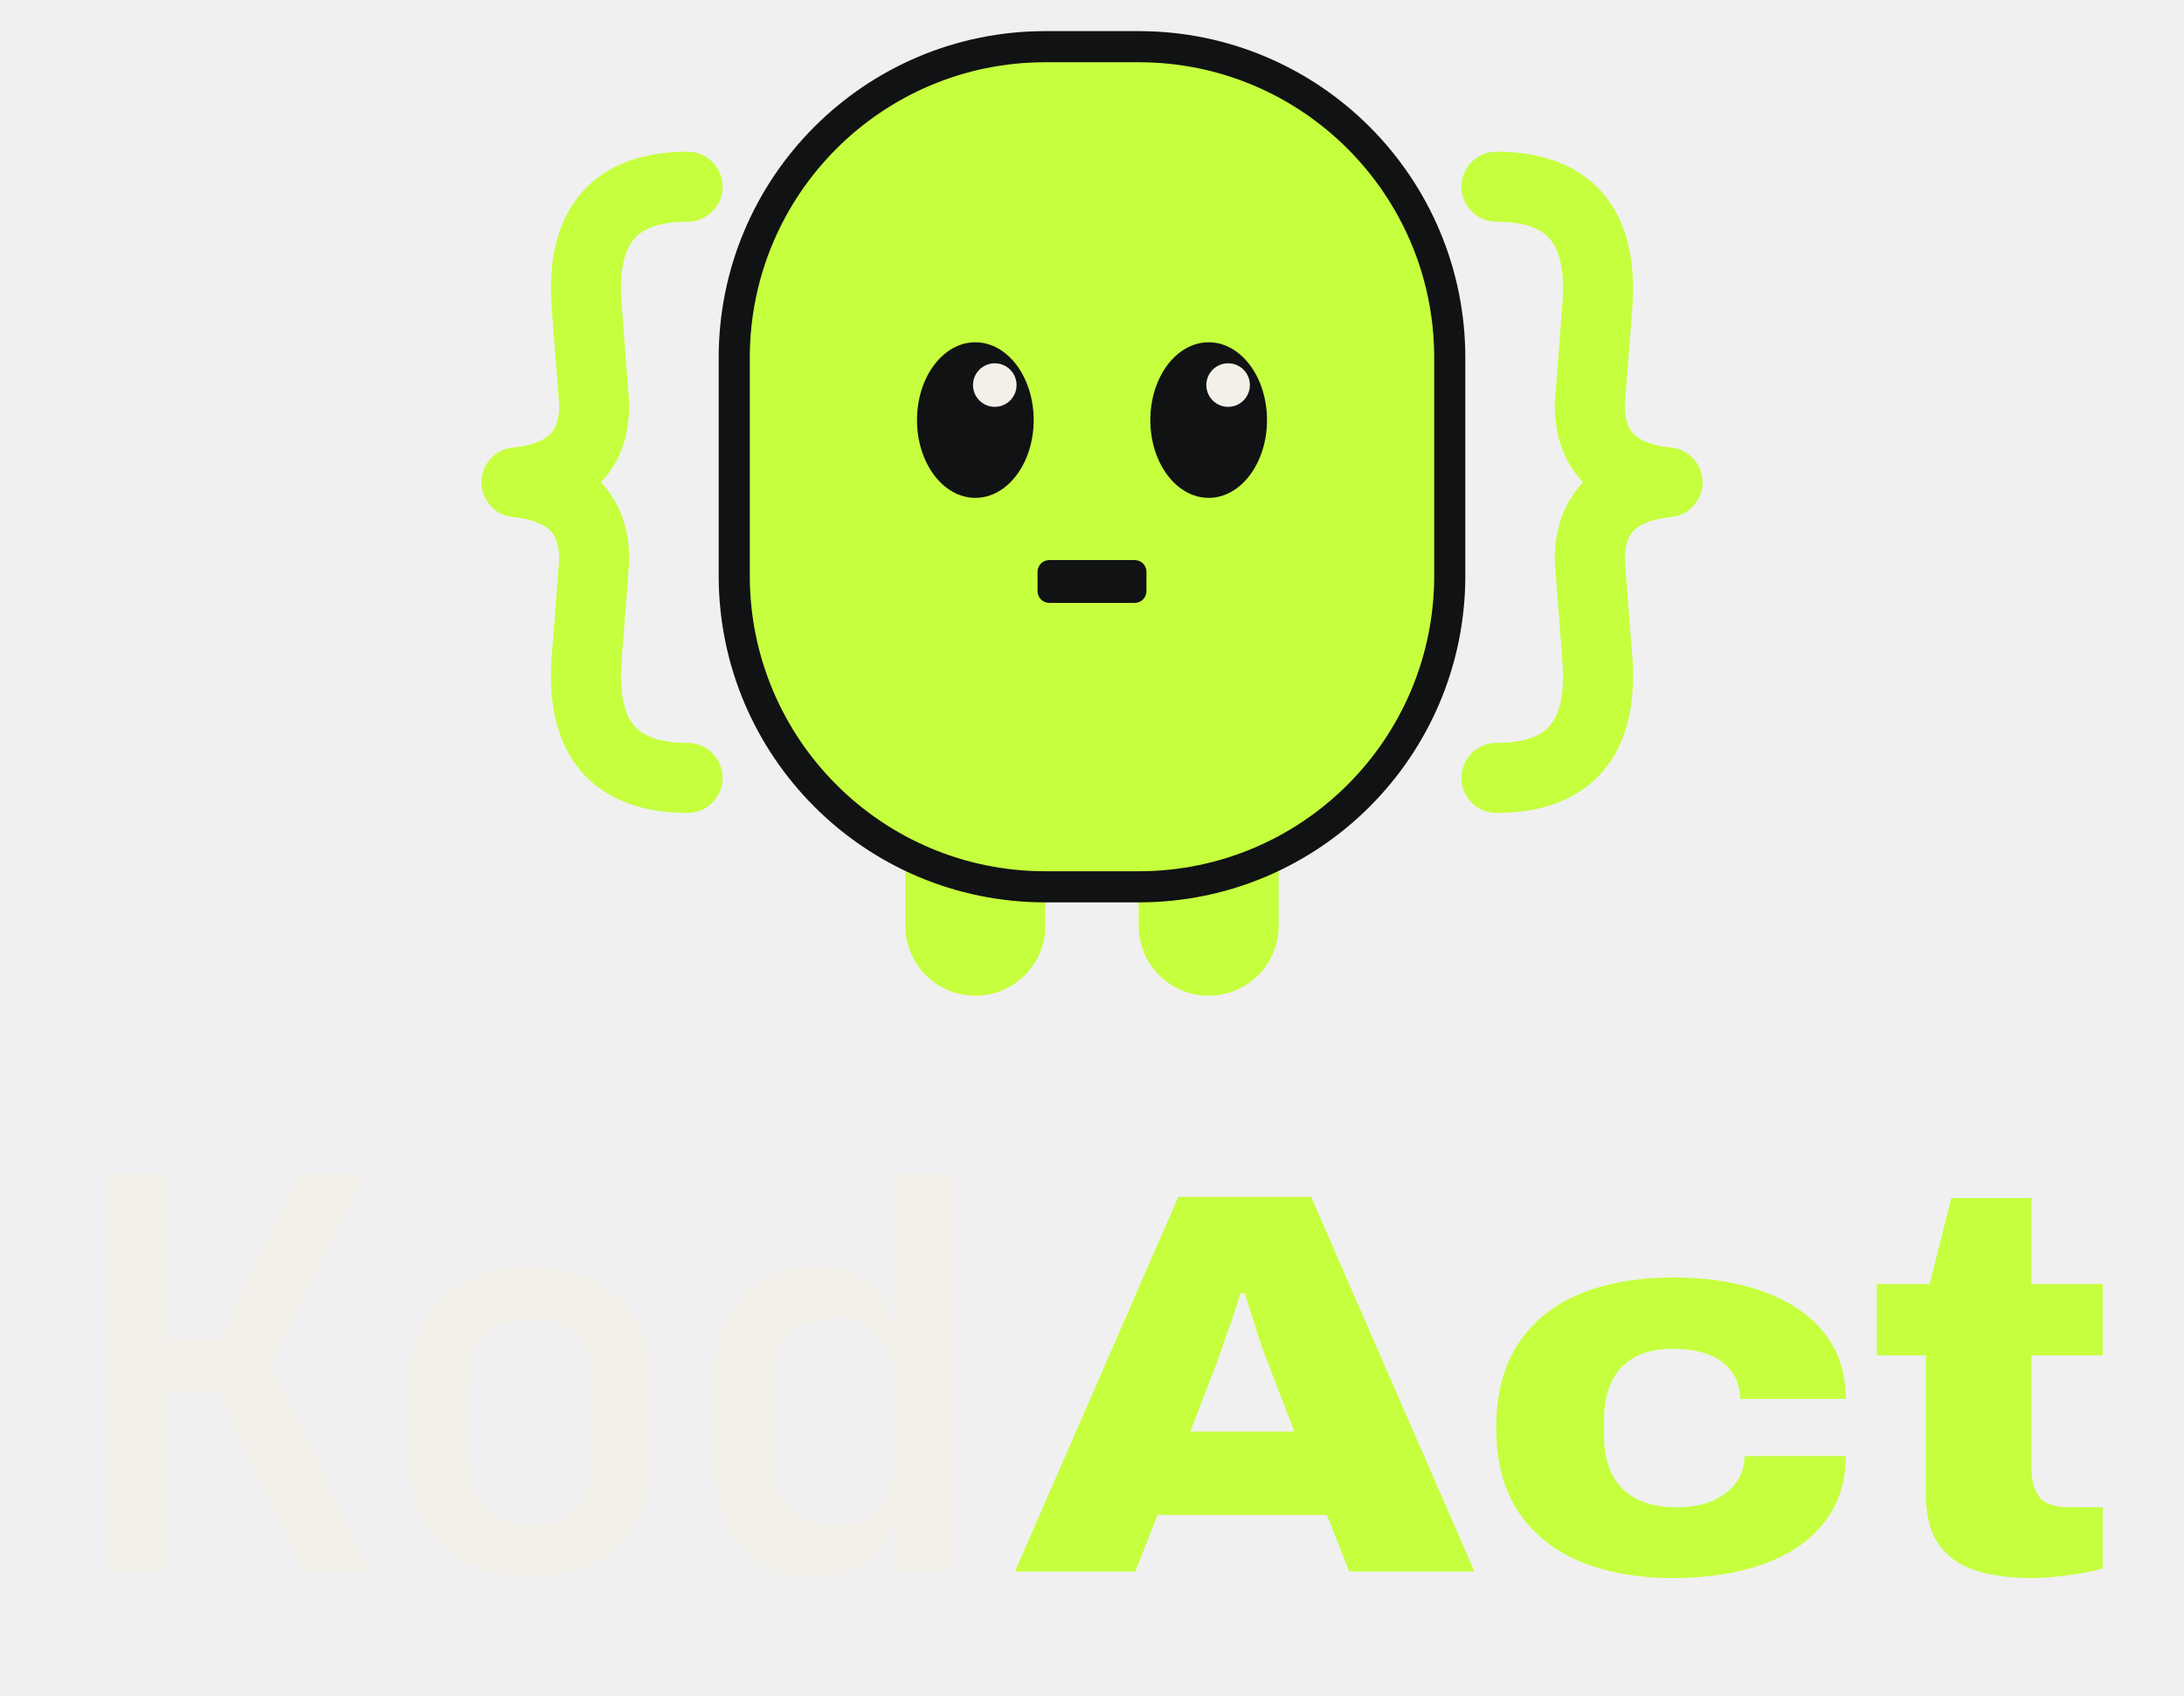
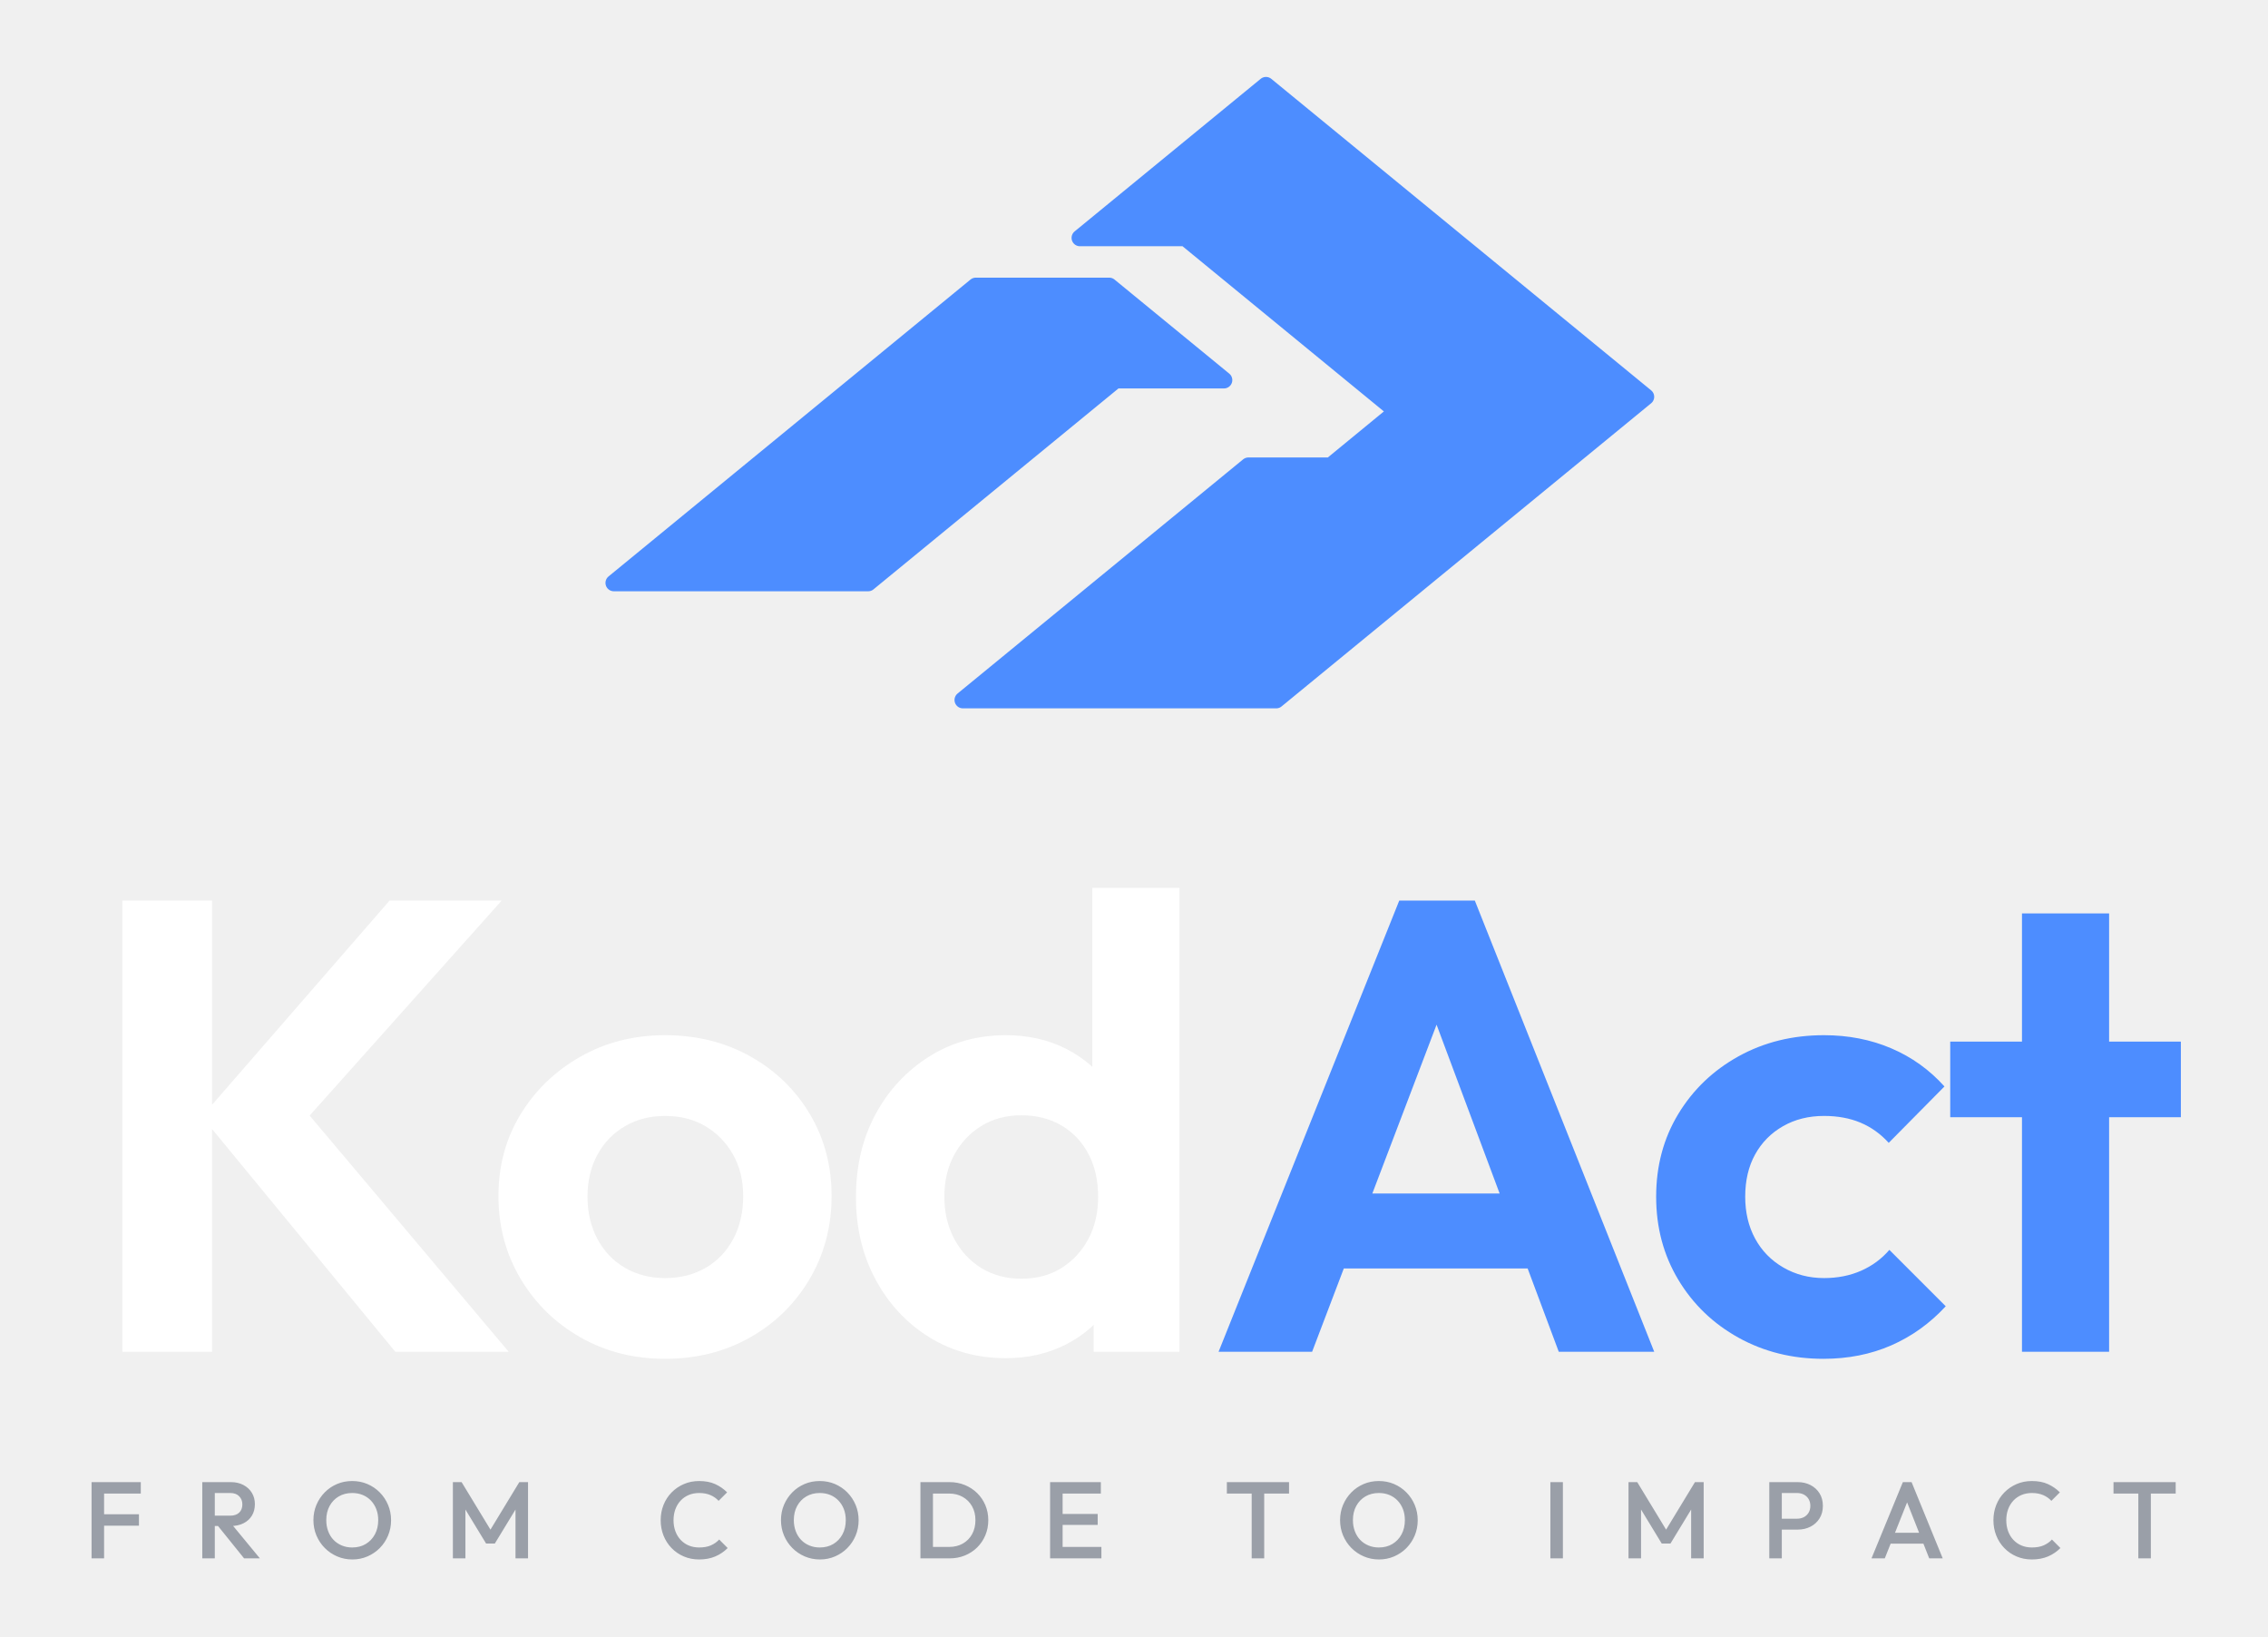
- <svg xmlns="http://www.w3.org/2000/svg" viewBox="-40.405 36 280.81 218.02" role="img" aria-label="KodAct">
-   <rect fill="#c6ff3d" x="76" y="138" width="18" height="26" rx="9" />
-   <rect fill="#c6ff3d" x="106" y="138" width="18" height="26" rx="9" />
-   <rect fill="#c6ff3d" stroke="#101214" stroke-width="4" x="54" y="42" width="92" height="108" rx="40" />
-   <ellipse fill="#101214" cx="85" cy="90" rx="7.5" ry="10" />
-   <ellipse fill="#101214" cx="115" cy="90" rx="7.5" ry="10" />
-   <circle fill="#f2f0e9" cx="87.5" cy="85.5" r="2.8" />
-   <circle fill="#f2f0e9" cx="117.5" cy="85.5" r="2.8" />
-   <rect fill="#101214" x="93" y="108" width="14" height="5.5" rx="1.5" />
-   <path fill="none" stroke="#c6ff3d" stroke-width="9" stroke-linecap="round" stroke-linejoin="round" d="M48 60Q34 60 35 75L36 88Q36 97 26 98Q36 99 36 108L35 121Q34 136 48 136M152 60Q166 60 165 75L164 88Q164 97 174 98Q164 99 164 108L165 121Q166 136 152 136" />
-   <path fill="#f2f0e9" d="M-26.525 238.02V186.92H-18.965V208.2H-12.175L-1.745 186.92H6.515L-5.525 211.42L7.075 238.02H-1.395L-12.315 214.99H-18.965V238.02Z M27.795 238.65Q23.035 238.65 19.535 236.83Q16.035 235.01 14.145 231.65Q12.255 228.29 12.255 223.74V213.8Q12.255 209.18 14.145 205.855Q16.035 202.53 19.535 200.71Q23.035 198.89 27.795 198.89Q32.555 198.89 36.055 200.71Q39.555 202.53 41.445 205.855Q43.335 209.18 43.335 213.8V223.74Q43.335 228.29 41.445 231.65Q39.555 235.01 36.055 236.83Q32.555 238.65 27.795 238.65ZM27.795 232.0Q31.645 232.0 33.745 229.865Q35.845 227.73 35.845 223.74V213.8Q35.845 209.74 33.745 207.64Q31.645 205.54 27.795 205.54Q24.015 205.54 21.88 207.64Q19.745 209.74 19.745 213.8V223.74Q19.745 227.73 21.88 229.865Q24.015 232.0 27.795 232.0Z M64.265 238.72Q58.455 238.72 54.955 234.8Q51.455 230.88 51.455 224.23V213.38Q51.455 206.66 54.955 202.74Q58.455 198.82 64.265 198.82Q69.025 198.82 71.825 201.445Q74.625 204.07 74.625 208.62L73.015 206.87H74.765L74.555 197.91V186.92H82.115V238.02H74.625V230.67H73.015L74.625 228.92Q74.625 233.47 71.825 236.095Q69.025 238.72 64.265 238.72ZM66.855 232.14Q70.425 232.14 72.49 229.935Q74.555 227.73 74.555 223.81V213.73Q74.555 209.81 72.49 207.605Q70.425 205.4 66.855 205.4Q63.145 205.4 61.045 207.535Q58.945 209.67 58.945 213.73V223.81Q58.945 227.87 61.045 230.005Q63.145 232.14 66.855 232.14Z" />
-   <path fill="#c6ff3d" d="M90.095 238.02 111.095 189.86H128.175L149.175 238.02H133.075L130.205 230.74H108.435L105.565 238.02ZM112.635 220.03H126.005L122.575 211.07Q122.295 210.44 121.91 209.32Q121.525 208.2 121.105 206.905Q120.685 205.61 120.3 204.35Q119.915 203.09 119.635 202.25H119.075Q118.725 203.51 118.165 205.12Q117.605 206.73 117.045 208.34Q116.485 209.95 116.065 211.14Z M174.795 238.86Q167.865 238.86 162.755 236.725Q157.645 234.59 154.81 230.32Q151.975 226.05 151.975 219.54Q151.975 213.03 154.81 208.725Q157.645 204.42 162.755 202.32Q167.865 200.22 174.795 200.22Q179.415 200.22 183.405 201.165Q187.395 202.11 190.44 204.035Q193.485 205.96 195.2 208.9Q196.915 211.84 196.915 215.83H183.335Q183.335 213.8 182.25 212.33Q181.165 210.86 179.275 210.125Q177.385 209.39 174.795 209.39Q171.645 209.39 169.685 210.51Q167.725 211.63 166.78 213.66Q165.835 215.69 165.835 218.42V220.66Q165.835 223.39 166.815 225.42Q167.795 227.45 169.86 228.605Q171.925 229.76 175.215 229.76Q177.875 229.76 179.8 228.92Q181.725 228.08 182.81 226.61Q183.895 225.14 183.895 223.18H196.915Q196.915 227.17 195.2 230.145Q193.485 233.12 190.475 235.045Q187.465 236.97 183.44 237.915Q179.415 238.86 174.795 238.86Z M220.925 238.86Q216.585 238.86 213.505 237.845Q210.425 236.83 208.815 234.45Q207.205 232.07 207.205 227.94V210.23H200.905V201.06H207.695L210.495 190.0H220.785V201.06H229.955V210.23H220.785V224.65Q220.785 227.1 221.8 228.43Q222.815 229.76 225.755 229.76H229.955V237.6Q228.975 237.95 227.295 238.23Q225.615 238.51 223.9 238.685Q222.185 238.86 220.925 238.86Z" />
+ <svg xmlns="http://www.w3.org/2000/svg" viewBox="-12 -12 354.00 255.35" role="img" aria-label="KodAct, from code to impact">
+   <path fill="#4d8dff" stroke="#4d8dff" stroke-width="2.61" stroke-linejoin="round" d="M83.81 78.96L140.31 32.63L161.13 32.63L179.04 47.31L162.11 47.31L123.51 78.96ZM185.60 1.31L244.89 49.92L187.20 97.23L138.29 97.23L182.86 60.69L195.72 60.69L206.06 52.20L173.04 25.12L156.56 25.12Z" />
+   <path fill="#ffffff" d="M49.7 198.937 19.5 162.237 48.8 128.537H66.3L33.6 165.137V158.837L67.4 198.937ZM7.1 198.937V128.537H21.1V198.937Z M91.8 200.037Q84.5 200.037 78.6 196.687Q72.7 193.337 69.25 187.537Q65.8 181.737 65.8 174.637Q65.8 167.537 69.25 161.887Q72.7 156.237 78.6 152.887Q84.5 149.537 91.8 149.537Q99.2 149.537 105.1 152.837Q111.0 156.137 114.4 161.837Q117.8 167.537 117.8 174.637Q117.8 181.737 114.4 187.537Q111.0 193.337 105.1 196.687Q99.2 200.037 91.8 200.037ZM91.8 187.437Q95.4 187.437 98.15 185.837Q100.9 184.237 102.45 181.337Q104.0 178.437 104.0 174.637Q104.0 170.937 102.4 168.137Q100.8 165.337 98.1 163.737Q95.4 162.137 91.8 162.137Q88.3 162.137 85.55 163.737Q82.8 165.337 81.25 168.187Q79.7 171.037 79.7 174.737Q79.7 178.437 81.25 181.337Q82.8 184.237 85.55 185.837Q88.3 187.437 91.8 187.437Z M145.0 199.937Q138.3 199.937 133.0 196.637Q127.7 193.337 124.65 187.637Q121.6 181.937 121.6 174.837Q121.6 167.537 124.65 161.887Q127.7 156.237 133.0 152.887Q138.3 149.537 145.0 149.537Q150.2 149.537 154.35 151.637Q158.5 153.737 161.05 157.387Q163.6 161.037 163.9 165.737V183.537Q163.6 188.137 161.1 191.887Q158.6 195.637 154.4 197.787Q150.2 199.937 145.0 199.937ZM147.4 187.537Q151.0 187.537 153.65 185.887Q156.3 184.237 157.85 181.387Q159.4 178.537 159.4 174.737Q159.4 170.937 157.9 168.087Q156.4 165.237 153.7 163.637Q151.0 162.037 147.4 162.037Q143.9 162.037 141.2 163.687Q138.5 165.337 136.95 168.187Q135.4 171.037 135.4 174.737Q135.4 178.437 136.95 181.337Q138.5 184.237 141.2 185.887Q143.9 187.537 147.4 187.537ZM172.1 198.937H158.7V185.937L160.8 174.137L158.5 162.437V126.537H172.1Z" />
+   <path fill="#4d8dff" d="M178.2 198.937 206.4 128.537H218.2L246.2 198.937H231.3L209.7 141.137H214.8L192.8 198.937ZM193.4 185.937V174.237H231.3V185.937Z M272.6 200.037Q265.3 200.037 259.35 196.737Q253.4 193.437 249.95 187.687Q246.5 181.937 246.5 174.737Q246.5 167.537 249.95 161.837Q253.4 156.137 259.35 152.837Q265.3 149.537 272.7 149.537Q278.4 149.537 283.2 151.587Q288.0 153.637 291.5 157.537L282.8 166.337Q280.9 164.237 278.4 163.187Q275.9 162.137 272.7 162.137Q269.1 162.137 266.3 163.737Q263.5 165.337 261.95 168.137Q260.4 170.937 260.4 174.737Q260.4 178.437 261.95 181.287Q263.5 184.137 266.35 185.787Q269.2 187.437 272.7 187.437Q275.9 187.437 278.5 186.287Q281.1 185.137 282.9 183.037L291.7 191.837Q288.0 195.837 283.2 197.937Q278.4 200.037 272.6 200.037Z M303.6 198.937V130.537H317.2V198.937ZM292.4 162.337V150.537H328.4V162.337Z" />
+   <path fill="#9a9fa8" d="M2.292 231.177V219.277H4.247V231.177ZM3.635 226.077V224.292H9.687V226.077ZM3.635 221.062V219.277H9.976V221.062Z M20.915 226.128V224.513H23.924Q24.825 224.513 25.326 224.045Q25.828 223.578 25.828 222.745Q25.828 221.997 25.335 221.487Q24.842 220.977 23.941 220.977H20.915V219.277H24.026Q25.148 219.277 25.998 219.727Q26.848 220.178 27.315 220.951Q27.783 221.725 27.783 222.711Q27.783 223.748 27.315 224.513Q26.848 225.278 25.998 225.703Q25.148 226.128 24.026 226.128ZM19.572 231.177V219.277H21.527V231.177ZM26.1 231.177 21.935 226.009 23.754 225.346 28.565 231.177Z M43.006 231.347Q41.731 231.347 40.626 230.871Q39.521 230.395 38.688 229.553Q37.855 228.712 37.387 227.598Q36.92 226.485 36.92 225.21Q36.92 223.935 37.387 222.83Q37.855 221.725 38.679 220.883Q39.504 220.042 40.6 219.574Q41.697 219.107 42.972 219.107Q44.247 219.107 45.343 219.574Q46.44 220.042 47.273 220.883Q48.106 221.725 48.573 222.838Q49.041 223.952 49.041 225.227Q49.041 226.502 48.573 227.615Q48.106 228.729 47.281 229.562Q46.457 230.395 45.36 230.871Q44.264 231.347 43.006 231.347ZM42.972 229.477Q44.179 229.477 45.088 228.933Q45.998 228.389 46.516 227.428Q47.035 226.468 47.035 225.21Q47.035 224.275 46.737 223.501Q46.44 222.728 45.896 222.158Q45.352 221.589 44.612 221.283Q43.873 220.977 42.972 220.977Q41.782 220.977 40.872 221.512Q39.963 222.048 39.444 223Q38.926 223.952 38.926 225.21Q38.926 226.145 39.223 226.935Q39.521 227.726 40.056 228.287Q40.592 228.848 41.34 229.162Q42.088 229.477 42.972 229.477Z M58.688 231.177V219.277H60.048L64.995 227.42H64.111L69.058 219.277H70.418V231.177H68.463V222.711L68.905 222.83L65.233 228.865H63.873L60.201 222.83L60.643 222.711V231.177Z  M97.123 231.347Q95.831 231.347 94.735 230.879Q93.638 230.412 92.822 229.57Q92.006 228.729 91.564 227.615Q91.122 226.502 91.122 225.227Q91.122 223.952 91.564 222.838Q92.006 221.725 92.822 220.892Q93.638 220.059 94.735 219.583Q95.831 219.107 97.123 219.107Q98.568 219.107 99.622 219.583Q100.676 220.059 101.492 220.875L100.166 222.201Q99.639 221.623 98.883 221.3Q98.126 220.977 97.123 220.977Q96.239 220.977 95.508 221.283Q94.777 221.589 94.242 222.158Q93.706 222.728 93.417 223.51Q93.128 224.292 93.128 225.227Q93.128 226.162 93.417 226.944Q93.706 227.726 94.242 228.295Q94.777 228.865 95.508 229.171Q96.239 229.477 97.123 229.477Q98.211 229.477 98.968 229.145Q99.724 228.814 100.251 228.236L101.577 229.562Q100.761 230.395 99.656 230.871Q98.551 231.347 97.123 231.347Z M115.984 231.347Q114.709 231.347 113.604 230.871Q112.499 230.395 111.666 229.553Q110.833 228.712 110.366 227.598Q109.898 226.485 109.898 225.21Q109.898 223.935 110.366 222.83Q110.833 221.725 111.658 220.883Q112.482 220.042 113.579 219.574Q114.675 219.107 115.95 219.107Q117.225 219.107 118.322 219.574Q119.418 220.042 120.251 220.883Q121.084 221.725 121.552 222.838Q122.019 223.952 122.019 225.227Q122.019 226.502 121.552 227.615Q121.084 228.729 120.26 229.562Q119.435 230.395 118.339 230.871Q117.242 231.347 115.984 231.347ZM115.95 229.477Q117.157 229.477 118.067 228.933Q118.976 228.389 119.495 227.428Q120.013 226.468 120.013 225.21Q120.013 224.275 119.716 223.501Q119.418 222.728 118.874 222.158Q118.33 221.589 117.591 221.283Q116.851 220.977 115.95 220.977Q114.76 220.977 113.851 221.512Q112.941 222.048 112.423 223Q111.904 223.952 111.904 225.21Q111.904 226.145 112.202 226.935Q112.499 227.726 113.035 228.287Q113.57 228.848 114.318 229.162Q115.066 229.477 115.95 229.477Z M133.009 231.177V229.392H136.137Q137.361 229.392 138.287 228.865Q139.214 228.338 139.732 227.394Q140.251 226.451 140.251 225.21Q140.251 223.986 139.724 223.051Q139.197 222.116 138.27 221.589Q137.344 221.062 136.137 221.062H133.009V219.277H136.188Q137.48 219.277 138.585 219.727Q139.69 220.178 140.514 220.985Q141.339 221.793 141.798 222.872Q142.257 223.952 142.257 225.227Q142.257 226.485 141.798 227.573Q141.339 228.661 140.523 229.468Q139.707 230.276 138.602 230.726Q137.497 231.177 136.222 231.177ZM131.666 231.177V219.277H133.621V231.177Z M151.904 231.177V219.277H153.859V231.177ZM153.247 231.177V229.392H159.911V231.177ZM153.247 225.958V224.241H159.333V225.958ZM153.247 221.062V219.277H159.826V221.062Z  M183.369 231.177V219.617H185.324V231.177ZM179.493 221.062V219.277H189.2V221.062Z M203.25 231.347Q201.975 231.347 200.87 230.871Q199.765 230.395 198.932 229.553Q198.099 228.712 197.632 227.598Q197.164 226.485 197.164 225.21Q197.164 223.935 197.632 222.83Q198.099 221.725 198.924 220.883Q199.748 220.042 200.845 219.574Q201.941 219.107 203.216 219.107Q204.491 219.107 205.588 219.574Q206.684 220.042 207.517 220.883Q208.35 221.725 208.818 222.838Q209.285 223.952 209.285 225.227Q209.285 226.502 208.818 227.615Q208.35 228.729 207.526 229.562Q206.701 230.395 205.605 230.871Q204.508 231.347 203.25 231.347ZM203.216 229.477Q204.423 229.477 205.333 228.933Q206.242 228.389 206.761 227.428Q207.279 226.468 207.279 225.21Q207.279 224.275 206.982 223.501Q206.684 222.728 206.14 222.158Q205.596 221.589 204.857 221.283Q204.117 220.977 203.216 220.977Q202.026 220.977 201.117 221.512Q200.207 222.048 199.689 223Q199.17 223.952 199.17 225.21Q199.17 226.145 199.468 226.935Q199.765 227.726 200.301 228.287Q200.836 228.848 201.584 229.162Q202.332 229.477 203.216 229.477Z  M229.99 231.177V219.277H231.945V231.177Z M242.187 231.177V219.277H243.547L248.494 227.42H247.61L252.557 219.277H253.917V231.177H251.962V222.711L252.404 222.83L248.732 228.865H247.372L243.7 222.83L244.142 222.711V231.177Z M265.502 226.689V224.989H268.477Q269.089 224.989 269.556 224.742Q270.024 224.496 270.296 224.045Q270.568 223.595 270.568 222.983Q270.568 222.371 270.296 221.92Q270.024 221.47 269.556 221.223Q269.089 220.977 268.477 220.977H265.502V219.277H268.579Q269.701 219.277 270.593 219.736Q271.486 220.195 272.004 221.028Q272.523 221.861 272.523 222.983Q272.523 224.105 272.004 224.938Q271.486 225.771 270.593 226.23Q269.701 226.689 268.579 226.689ZM264.159 231.177V219.277H266.114V231.177Z M280.112 231.177 285.008 219.277H286.368L291.23 231.177H289.122L285.314 221.538H286.028L282.186 231.177ZM282.526 228.882V227.182H288.833V228.882Z M305.144 231.347Q303.852 231.347 302.756 230.879Q301.659 230.412 300.843 229.57Q300.027 228.729 299.585 227.615Q299.143 226.502 299.143 225.227Q299.143 223.952 299.585 222.838Q300.027 221.725 300.843 220.892Q301.659 220.059 302.756 219.583Q303.852 219.107 305.144 219.107Q306.589 219.107 307.643 219.583Q308.697 220.059 309.513 220.875L308.187 222.201Q307.66 221.623 306.904 221.3Q306.147 220.977 305.144 220.977Q304.26 220.977 303.529 221.283Q302.798 221.589 302.263 222.158Q301.727 222.728 301.438 223.51Q301.149 224.292 301.149 225.227Q301.149 226.162 301.438 226.944Q301.727 227.726 302.263 228.295Q302.798 228.865 303.529 229.171Q304.26 229.477 305.144 229.477Q306.232 229.477 306.989 229.145Q307.745 228.814 308.272 228.236L309.598 229.562Q308.782 230.395 307.677 230.871Q306.572 231.347 305.144 231.347Z M321.761 231.177V219.617H323.716V231.177ZM317.885 221.062V219.277H327.592V221.062Z" />
</svg>
